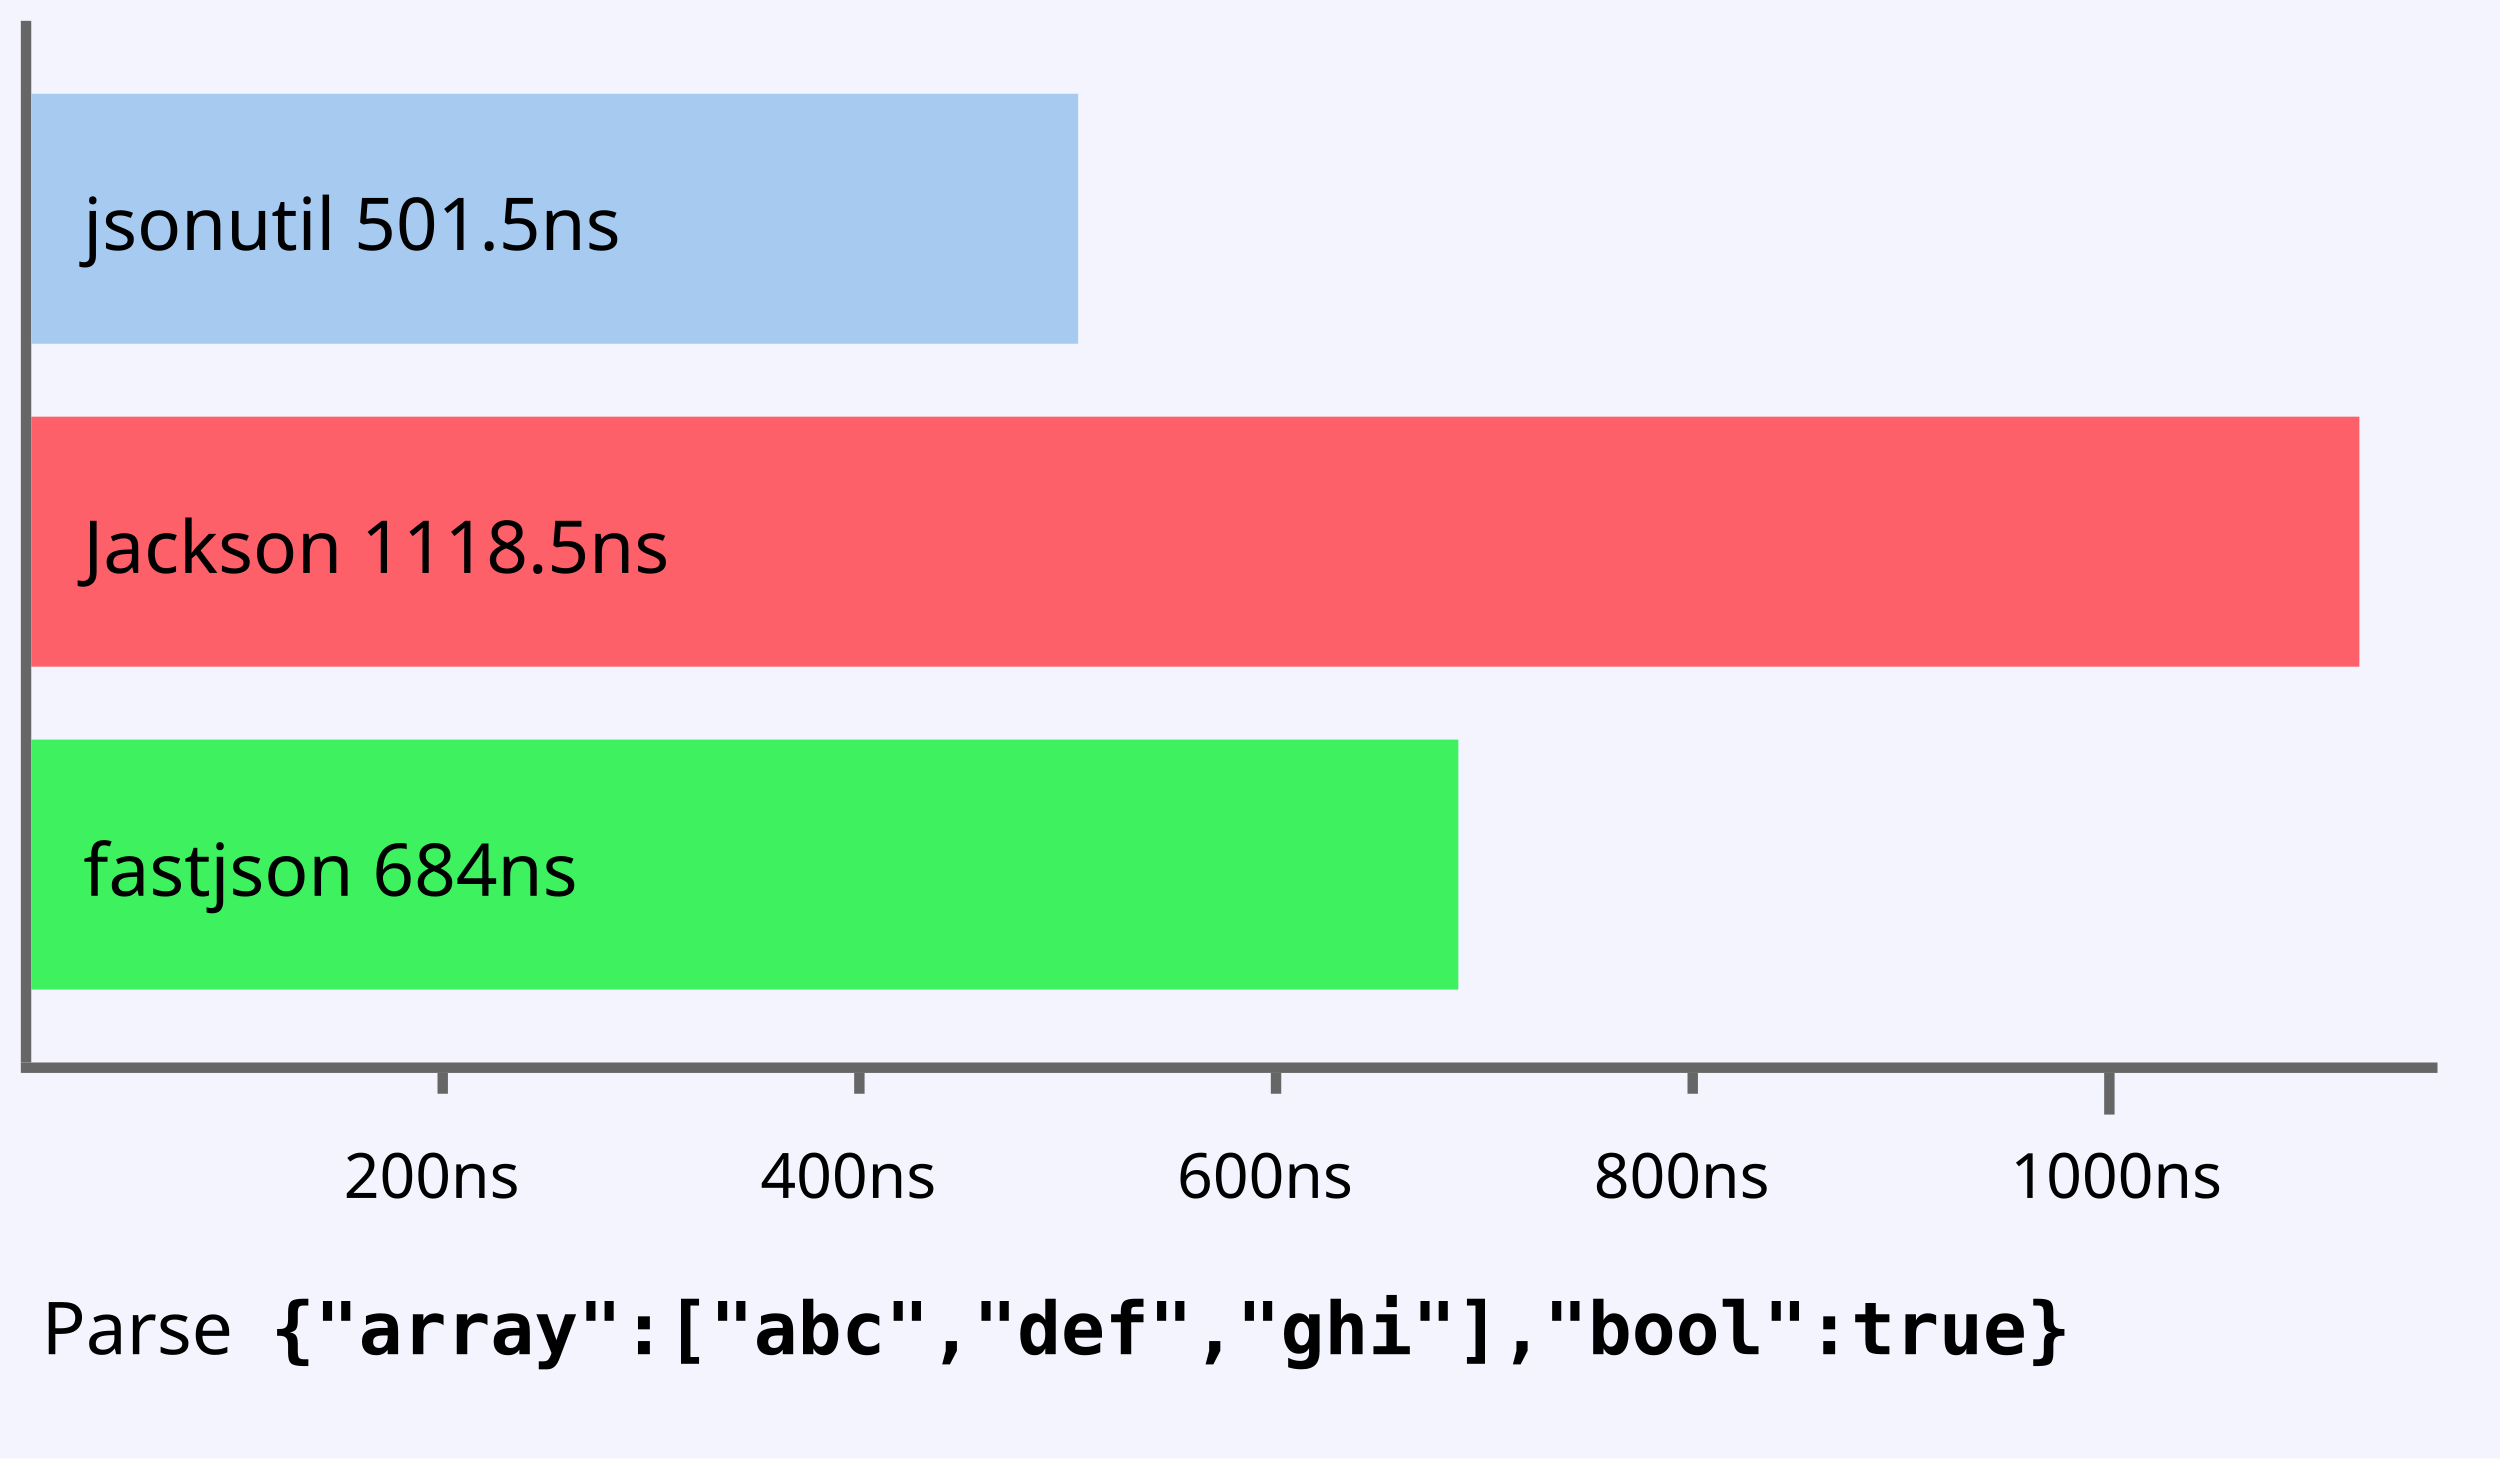
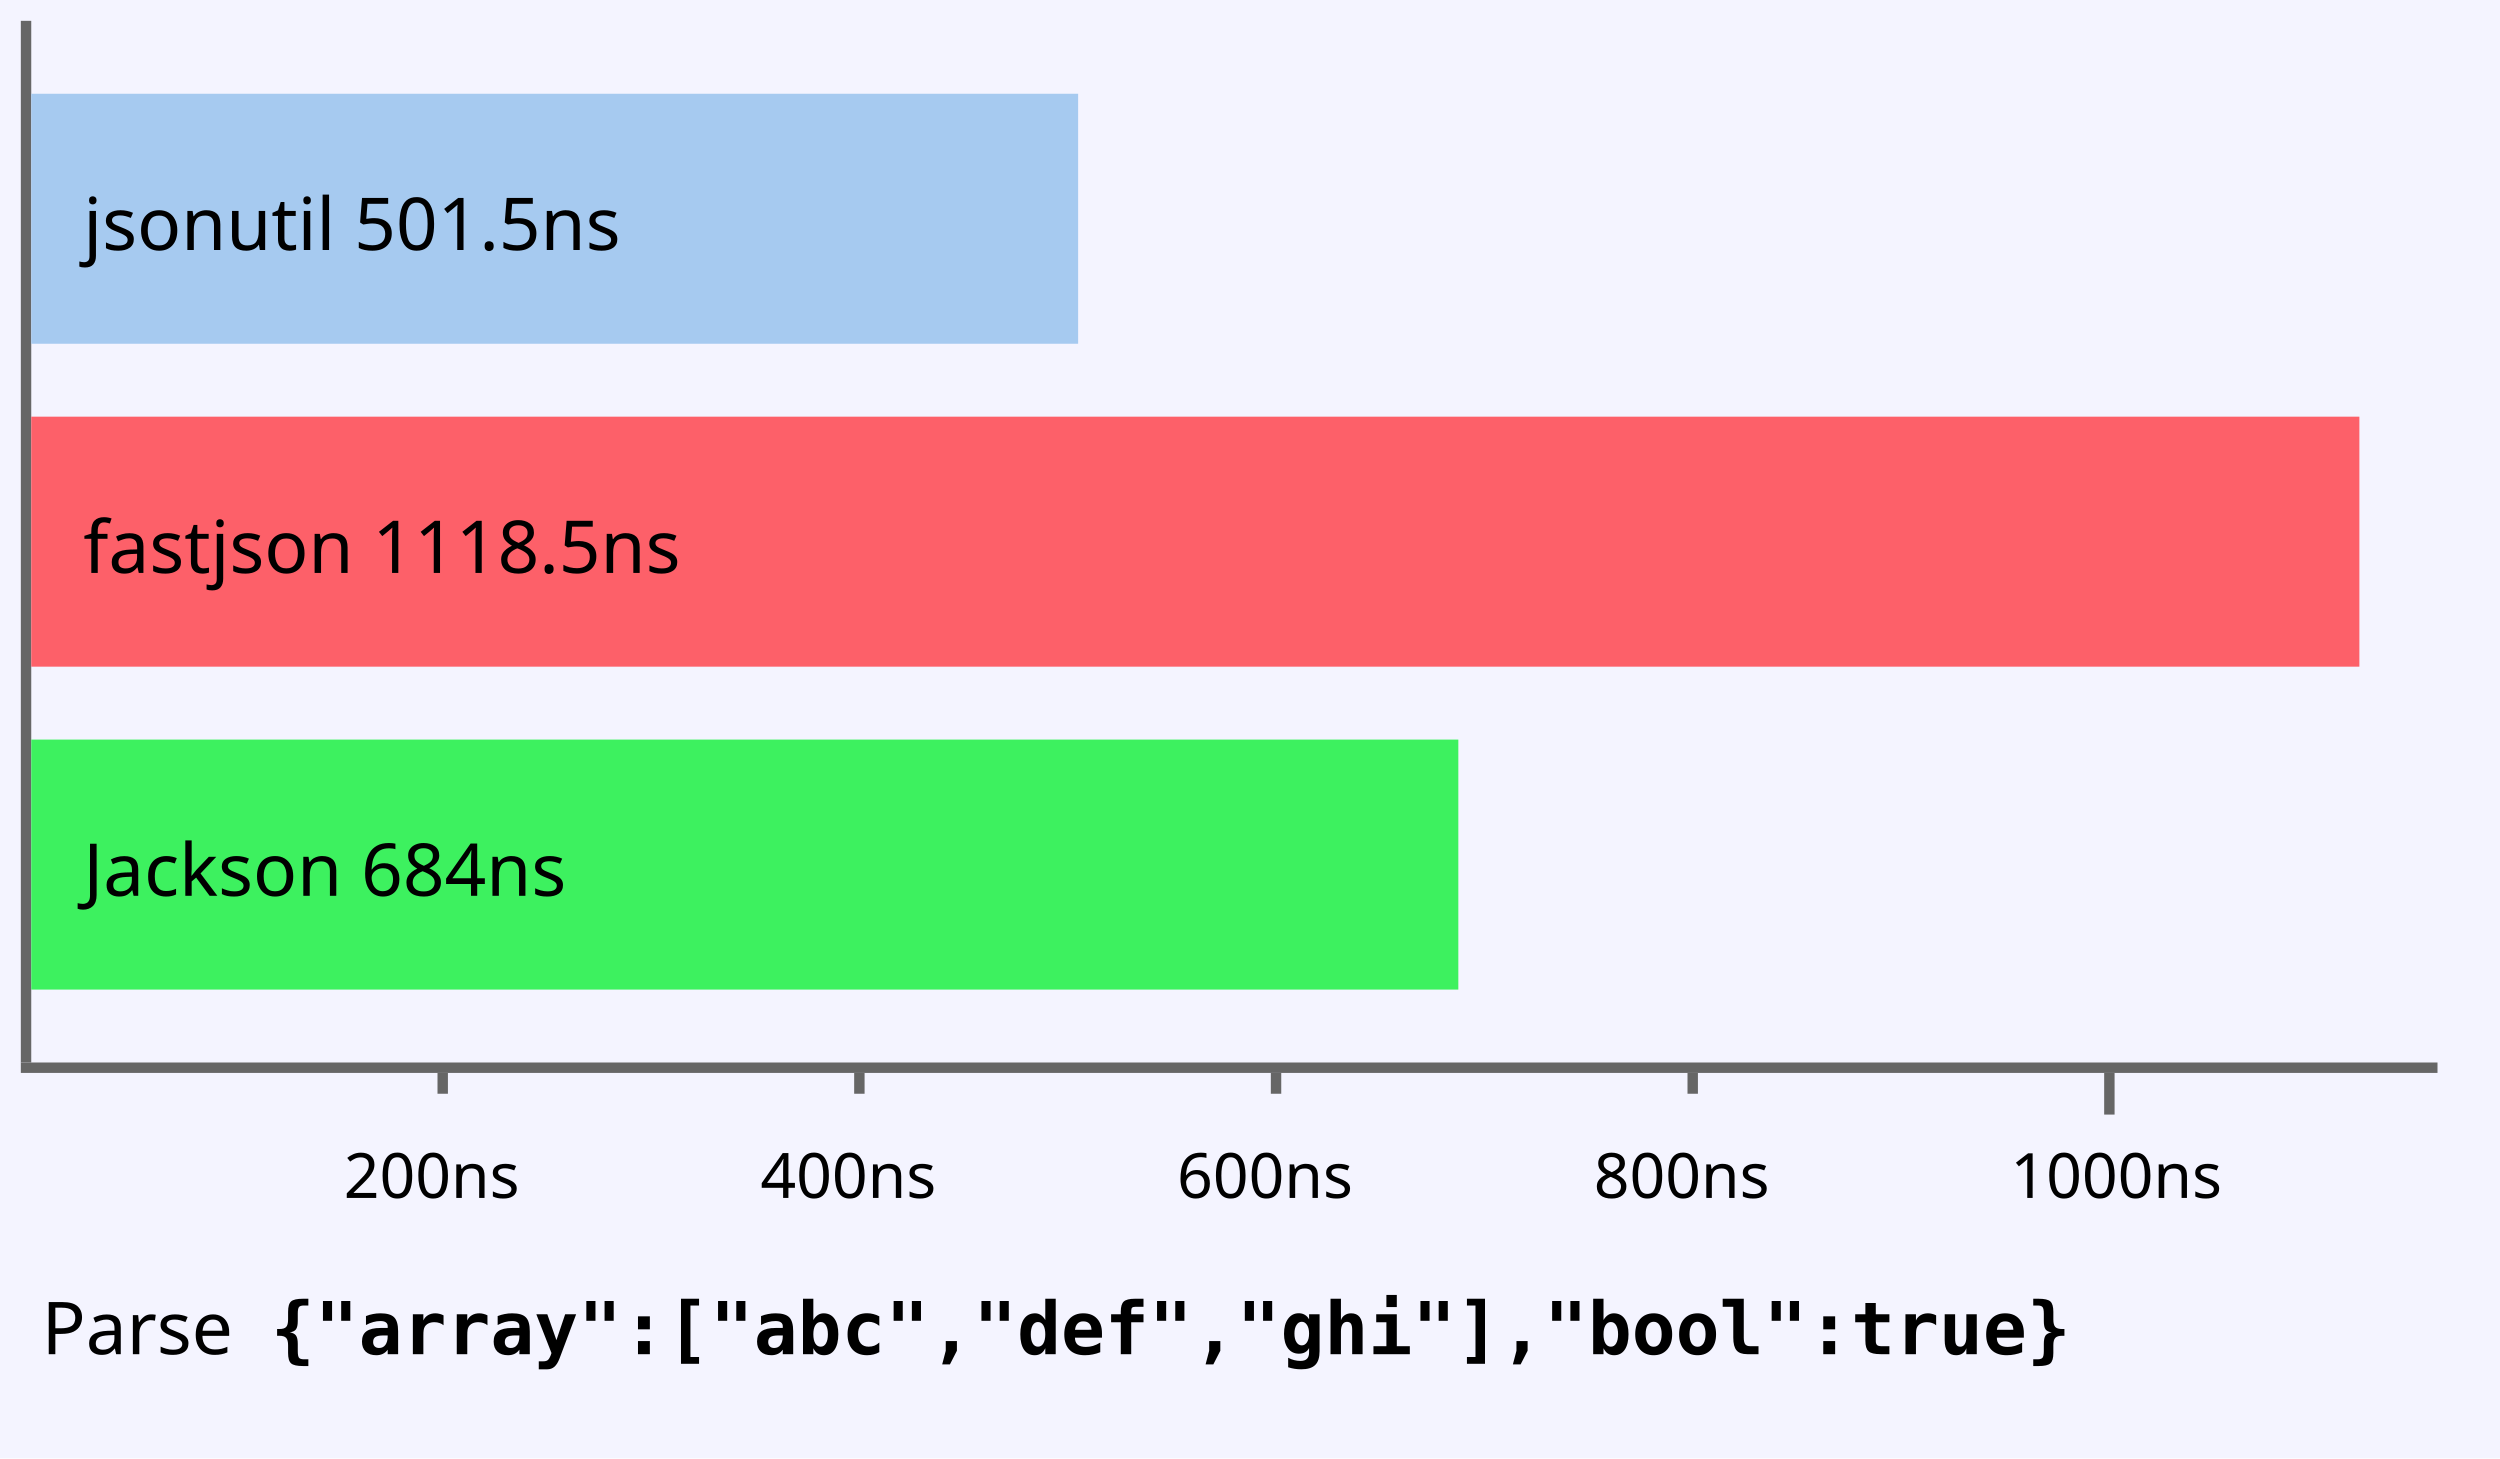
<svg xmlns="http://www.w3.org/2000/svg" version="1.1" width="480" height="280" viewBox="0 0 480 280">
  <rect x="0" y="0" width="480" height="280" fill="#F4F4FF" />
  <rect x="4" y="4" width="2" height="200" fill="#666666" />
  <rect x="4" y="204" width="464" height="2" fill="#666666" />
  <rect x="84" y="206" width="2" height="4" fill="#666666" />
  <text x="66" y="230" font-family="sans-serif" font-size="12">200ns</text>
  <rect x="164" y="206" width="2" height="4" fill="#666666" />
  <text x="146" y="230" font-family="sans-serif" font-size="12">400ns</text>
  <rect x="244" y="206" width="2" height="4" fill="#666666" />
  <text x="226" y="230" font-family="sans-serif" font-size="12">600ns</text>
  <rect x="324" y="206" width="2" height="4" fill="#666666" />
  <text x="306" y="230" font-family="sans-serif" font-size="12">800ns</text>
  <rect x="404" y="206" width="2" height="8" fill="#666666" />
  <text x="386" y="230" font-family="sans-serif" font-size="12">1000ns</text>
  <rect x="6" y="18" width="201" height="48" fill="#A6CAF0" />
  <text x="16" y="48" font-family="sans-serif" font-size="14">jsonutil 501.5ns</text>
  <rect x="6" y="80" width="447" height="48" fill="#fd6069" />
-   <text x="16" y="110" font-family="sans-serif" font-size="14">Jackson 1118.5ns</text>
+   <text x="16" y="110" font-family="sans-serif" font-size="14">fastjson 1118.5ns</text>
  <rect x="6" y="142" width="274" height="48" fill="#3df15f" />
-   <text x="16" y="172" font-family="sans-serif" font-size="14">fastjson 684ns</text>
+   <text x="16" y="172" font-family="sans-serif" font-size="14">Jackson 684ns</text>
  <text x="8" y="260" font-family="sans-serif" font-size="14">Parse</text>
  <text x="52" y="260" font-family="monospace" font-size="14" font-weight="bold">
    {"array":["abc","def","ghi"],"bool":true}
  </text>
</svg>
